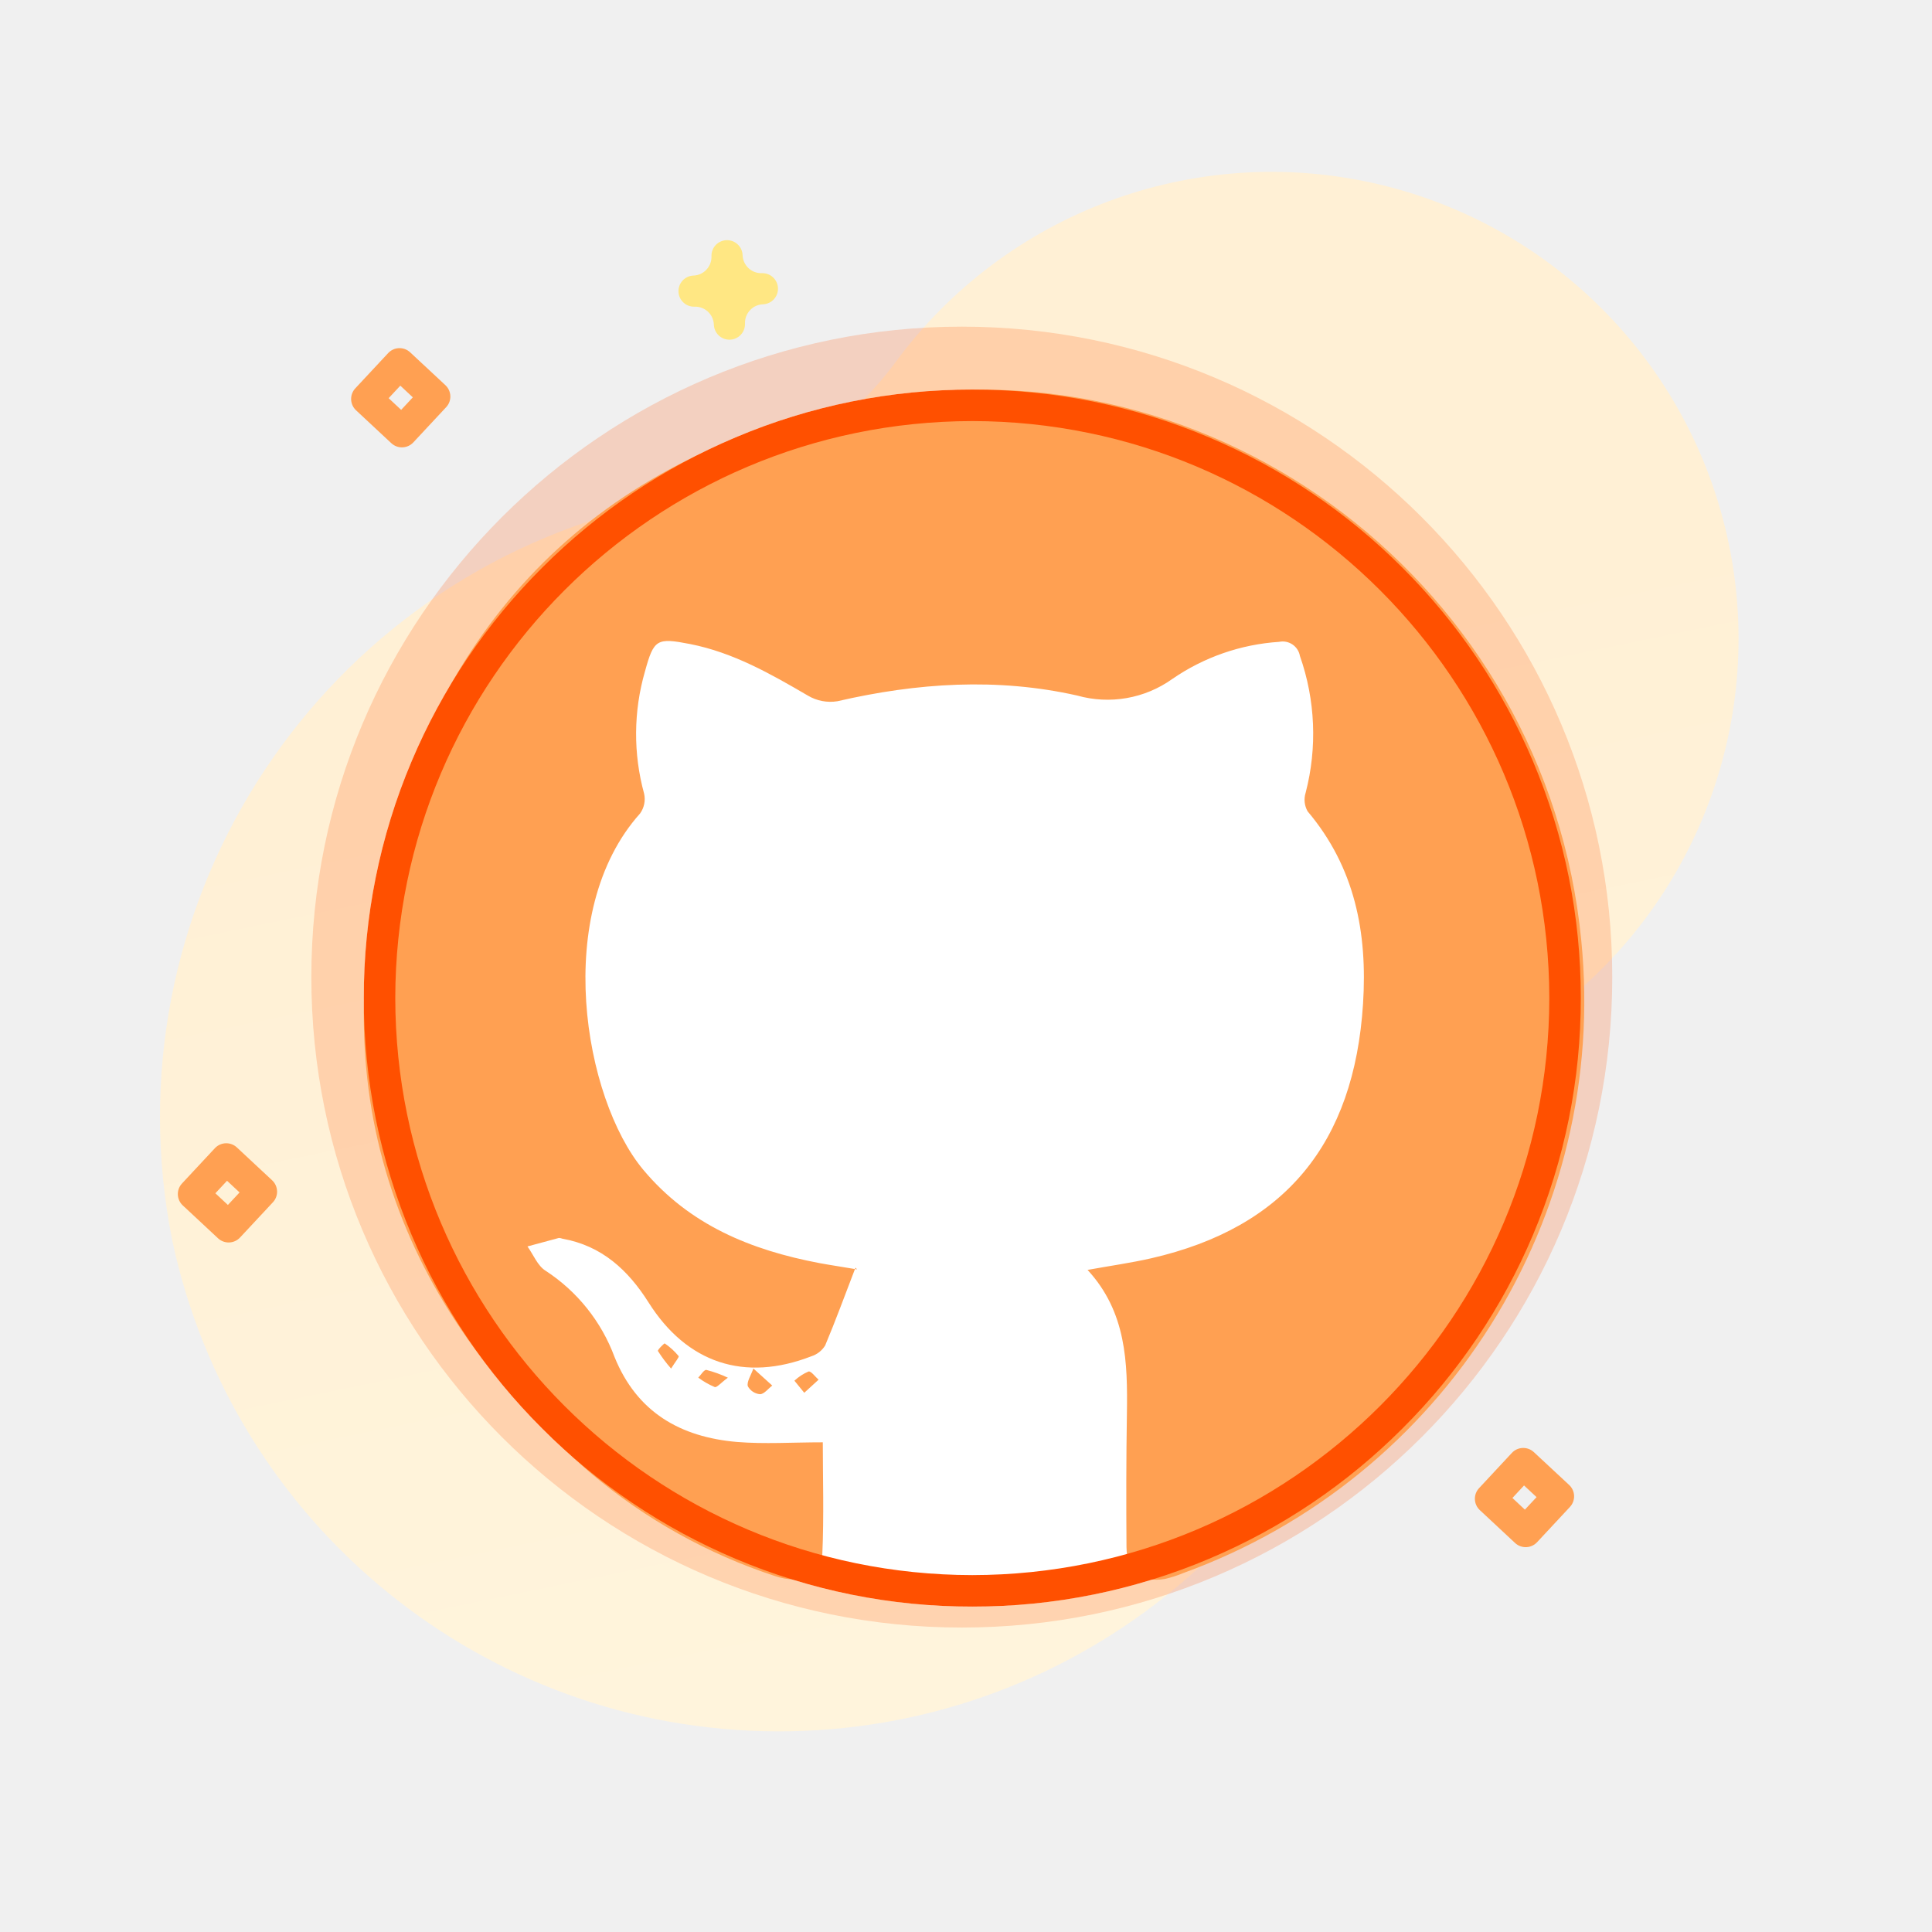
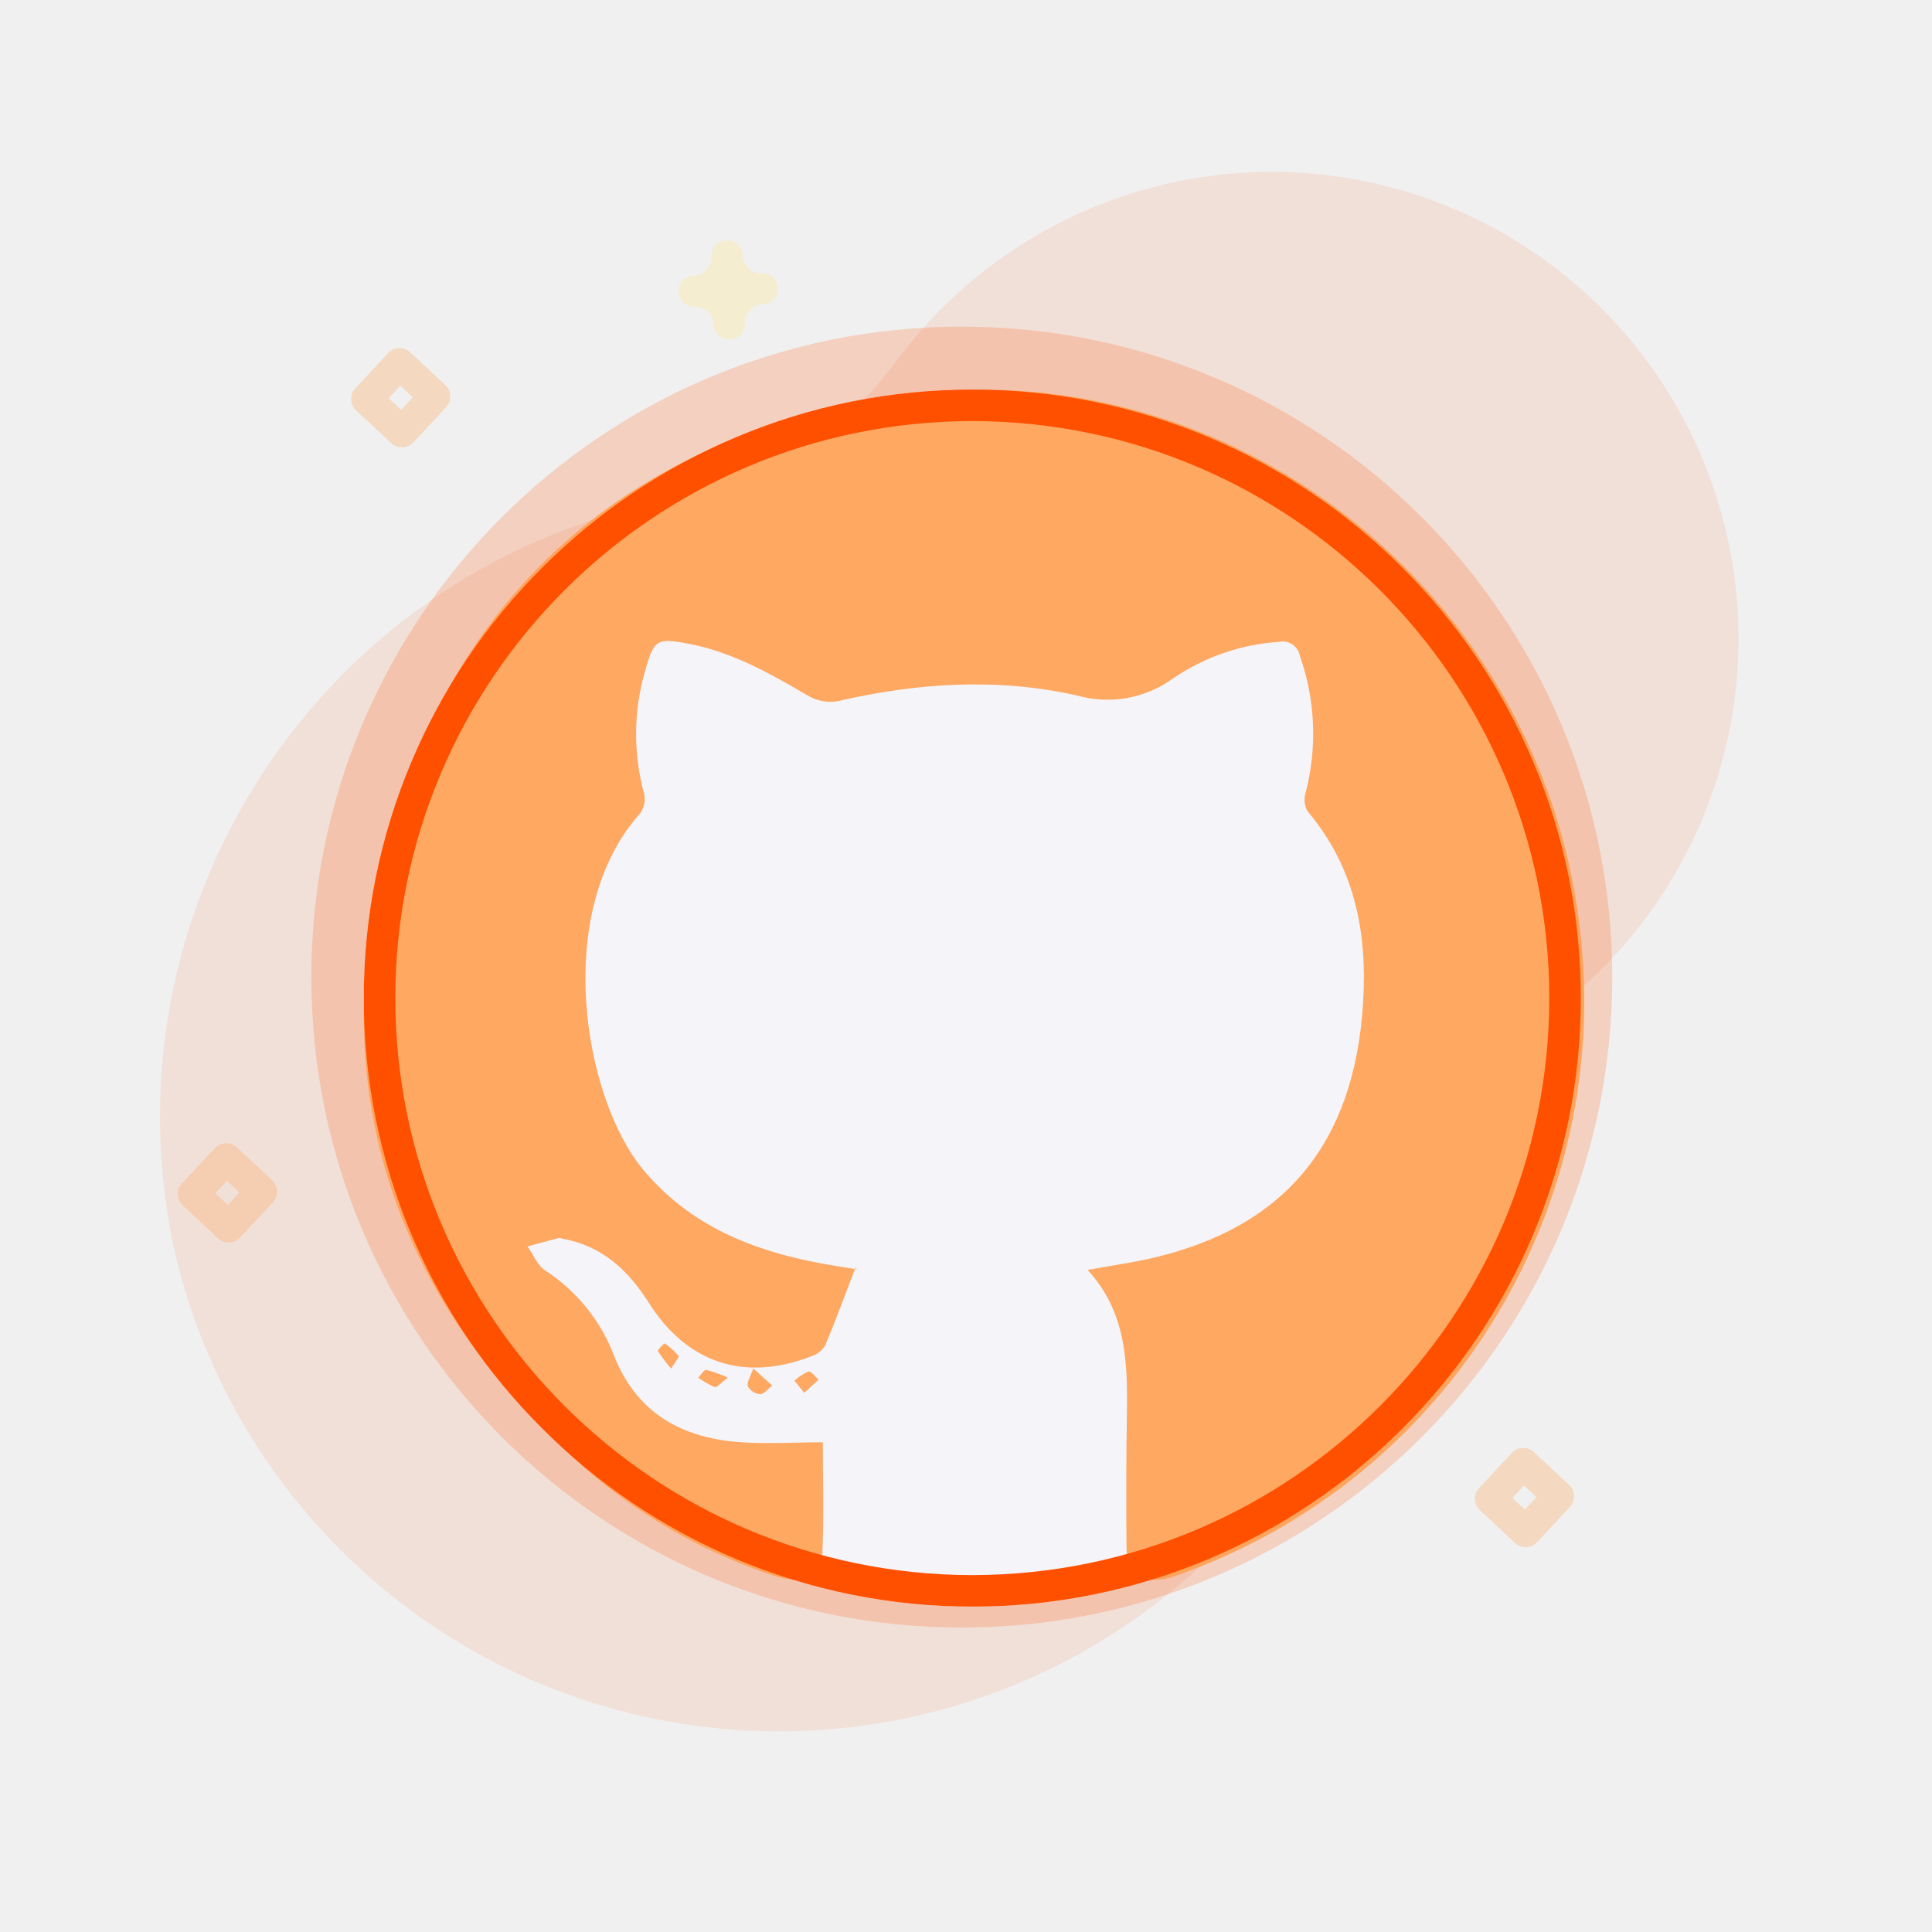
<svg xmlns="http://www.w3.org/2000/svg" id="github-idp-illustration" class="icon" width="100" height="100" viewBox="0 0 184.155 167.949">
-   <defs>
-     <linearGradient id="linear-gradient" x1="0.292" y1="0.5" x2="2.192" y2="0.5" gradientUnits="objectBoundingBox">
-       <stop offset="0" stop-color="#fff0d5" />
-       <stop offset="0.001" stop-color="#fff0d5" />
-       <stop offset="0.511" stop-color="#fff6df" />
-       <stop offset="1" stop-color="#ff5000" stop-opacity="0.294" />
-     </linearGradient>
-   </defs>
  <g transform="translate(-753.323 -77.967)">
-     <path d="M119.635,27.742A44.506,44.506,0,1,0,45.192,74.128a33.775,33.775,0,0,1,8.389,23.677q-.058,1.729-.016,3.483a59.939,59.939,0,0,0,59.143,57.664A59.133,59.133,0,0,0,137.145,45.986a34.15,34.15,0,0,1-17.51-18.244Z" transform="matrix(0.208, 0.978, -0.978, 0.208, 901.753, 44.809)" fill="url(#linear-gradient)" />
-     <circle cx="62" cy="62" r="62" transform="translate(783 101)" fill="#ff5000" opacity="0.2" />
-     <path d="M426.315,170.61a1.484,1.484,0,0,1-1.484-1.484,1.78,1.78,0,0,0-1.778-1.778,1.484,1.484,0,1,1,0-2.969,1.78,1.78,0,0,0,1.778-1.778,1.484,1.484,0,1,1,2.969,0,1.781,1.781,0,0,0,1.778,1.778,1.484,1.484,0,0,1,0,2.969,1.781,1.781,0,0,0-1.778,1.778,1.484,1.484,0,0,1-1.484,1.484Z" transform="matrix(-0.035, -0.999, 0.999, -0.035, 671.96, 529.194)" fill="#ffe783" />
-     <path d="M70.611,423.485a1.485,1.485,0,0,1-1.047-.434L66.311,419.8a1.484,1.484,0,0,1,0-2.095l3.252-3.252a1.484,1.484,0,0,1,2.095,0L74.91,417.7a1.484,1.484,0,0,1,0,2.095l-3.252,3.259A1.485,1.485,0,0,1,70.611,423.485Zm-1.154-4.735,1.154,1.154,1.154-1.154L70.611,417.6Z" transform="matrix(-0.035, -0.999, 0.999, -0.035, 482.773, 297.805)" fill="#ffa052" />
-     <path d="M396.921,114.711a1.475,1.475,0,0,1-1.047-.434l-3.252-3.252a1.484,1.484,0,0,1,0-2.095l3.252-3.252a1.484,1.484,0,0,1,2.095,0l3.252,3.252a1.484,1.484,0,0,1,0,2.095l-3.252,3.252a1.484,1.484,0,0,1-1.047.434Zm-1.155-4.733,1.155,1.154,1.154-1.154-1.154-1.154Z" transform="matrix(-0.035, -0.999, 0.999, -0.035, 695.545, 508.151)" fill="#ffa052" />
-     <path d="M142.881,49.889a1.484,1.484,0,0,1-1.047-.434L138.581,46.2a1.484,1.484,0,0,1,0-2.095l3.252-3.252a1.484,1.484,0,0,1,2.095,0l3.252,3.252a1.484,1.484,0,0,1,0,2.095l-3.252,3.252a1.475,1.475,0,0,1-1.047.434Zm-1.154-4.735,1.154,1.154,1.154-1.154L142.881,44Z" transform="matrix(-0.035, -0.999, 0.999, -0.035, 734.897, 327.884)" fill="#ffa052" />
-     <circle cx="58" cy="58" r="58" transform="translate(788 107)" fill="#fff" />
+     <path class="path fill primary" d="M119.635,27.742A44.506,44.506,0,1,0,45.192,74.128a33.775,33.775,0,0,1,8.389,23.677q-.058,1.729-.016,3.483a59.939,59.939,0,0,0,59.143,57.664A59.133,59.133,0,0,0,137.145,45.986a34.15,34.15,0,0,1-17.51-18.244Z" transform="matrix(0.208, 0.978, -0.978, 0.208, 901.753, 44.809)" fill="#ff5000" opacity="0.1" />
+     <circle class="path fill primary" cx="62" cy="62" r="62" transform="translate(783 101)" fill="#ff5000" opacity="0.2" />
+     <path class="path fill primary" d="M426.315,170.61a1.484,1.484,0,0,1-1.484-1.484,1.78,1.78,0,0,0-1.778-1.778,1.484,1.484,0,1,1,0-2.969,1.78,1.78,0,0,0,1.778-1.778,1.484,1.484,0,1,1,2.969,0,1.781,1.781,0,0,0,1.778,1.778,1.484,1.484,0,0,1,0,2.969,1.781,1.781,0,0,0-1.778,1.778,1.484,1.484,0,0,1-1.484,1.484Z" transform="matrix(-0.035, -0.999, 0.999, -0.035, 671.96, 529.194)" fill="#ffe783" opacity="0.3" />
+     <path class="path fill primary" d="M70.611,423.485a1.485,1.485,0,0,1-1.047-.434L66.311,419.8a1.484,1.484,0,0,1,0-2.095l3.252-3.252a1.484,1.484,0,0,1,2.095,0L74.91,417.7a1.484,1.484,0,0,1,0,2.095l-3.252,3.259A1.485,1.485,0,0,1,70.611,423.485Zm-1.154-4.735,1.154,1.154,1.154-1.154L70.611,417.6Z" transform="matrix(-0.035, -0.999, 0.999, -0.035, 482.773, 297.805)" fill="#ffa052" opacity="0.3" />
+     <path class="path fill primary" d="M396.921,114.711a1.475,1.475,0,0,1-1.047-.434l-3.252-3.252a1.484,1.484,0,0,1,0-2.095l3.252-3.252a1.484,1.484,0,0,1,2.095,0l3.252,3.252a1.484,1.484,0,0,1,0,2.095l-3.252,3.252a1.484,1.484,0,0,1-1.047.434Zm-1.155-4.733,1.155,1.154,1.154-1.154-1.154-1.154Z" transform="matrix(-0.035, -0.999, 0.999, -0.035, 695.545, 508.151)" fill="#ffa052" opacity="0.3" />
+     <path class="path fill primary" d="M142.881,49.889a1.484,1.484,0,0,1-1.047-.434L138.581,46.2a1.484,1.484,0,0,1,0-2.095l3.252-3.252a1.484,1.484,0,0,1,2.095,0l3.252,3.252a1.484,1.484,0,0,1,0,2.095l-3.252,3.252a1.475,1.475,0,0,1-1.047.434Zm-1.154-4.735,1.154,1.154,1.154-1.154L142.881,44Z" transform="matrix(-0.035, -0.999, 0.999, -0.035, 734.897, 327.884)" fill="#ffa052" opacity="0.3" />
+     <circle cx="58" cy="58" r="58" transform="translate(788 107)" fill="#f5f4f9" />
    <g transform="translate(788 106.562)">
-       <path d="M78.093,113.249a10.654,10.654,0,0,1-1.719.553c-2.233.4-3.663-.754-3.676-3.037-.03-4.239-.03-8.471.04-12.71.072-4.875-.04-9.687-3.751-13.708,2.207-.4,4.17-.672,6.09-1.113C87.8,80.313,94.4,72.29,95.246,58.974c.431-6.778-.777-13-5.283-18.336a2.229,2.229,0,0,1-.188-1.775,22.347,22.347,0,0,0-.547-13.04,1.666,1.666,0,0,0-1.983-1.341,20.257,20.257,0,0,0-10.174,3.534A10.631,10.631,0,0,1,68,29.6c-7.608-1.716-15.266-1.215-22.858.543a4.19,4.19,0,0,1-2.8-.53C38.776,27.529,35.213,25.5,31.1,24.69c-3.178-.619-3.455-.461-4.3,2.612a21.488,21.488,0,0,0-.082,11.646,2.357,2.357,0,0,1-.385,1.894c-8.422,9.4-5.372,27.153.3,33.954,4.413,5.283,10.276,7.661,16.784,8.9,1.136.211,2.266.372,3.4.57-.975,2.536-1.851,4.931-2.842,7.286a2.4,2.4,0,0,1-1.314,1.028c-6.383,2.477-11.87.655-15.523-5.138-1.953-3.089-4.46-5.4-8.195-6.067A1.151,1.151,0,0,0,18.6,81.3c-1,.263-2,.54-3,.81.563.784.962,1.838,1.716,2.309A16.778,16.778,0,0,1,23.9,92.648c2.138,5.283,6.288,7.638,11.679,8.1,2.632.214,5.29.033,8.172.033,0,3.28.119,7.025-.049,10.754-.086,2.009-2.1,2.813-4.522,1.989a52.582,52.582,0,0,1-17.493-9.759C3.149,87.793-4,67.6,2.164,43.971,8.307,20.415,24.317,5.966,48.255,1.43c33.124-6.265,64.5,17.858,67.79,51.483A58.034,58.034,0,0,1,78.093,113.249ZM46.866,84.137l-.053.125.181.03C47.04,84.3,47.08,84.377,46.866,84.137ZM31.879,94.614a7.454,7.454,0,0,0,1.571.9c.2.066.583-.4,1.252-.893a11.327,11.327,0,0,0-2.052-.741C32.426,93.853,32.136,94.357,31.879,94.614Zm4.72.81a1.462,1.462,0,0,0,1.169.771c.392-.007.774-.527,1.166-.823-.356-.326-.711-.642-1.8-1.627C36.892,94.43,36.5,94.983,36.6,95.424Zm5.79-1.393a4.638,4.638,0,0,0-1.344.876c.26.329.52.636.939,1.153.576-.527.968-.893,1.364-1.248C43.019,94.525,42.633,93.972,42.389,94.031ZM28.036,92.078a12.994,12.994,0,0,0,1.255,1.673c.379-.619.79-1.093.718-1.189a6.362,6.362,0,0,0-1.327-1.209C28.648,91.327,27.98,91.966,28.036,92.078Z" transform="translate(0 0)" fill="#ffa052" />
+       <path class="path fill primary" d="M78.093,113.249a10.654,10.654,0,0,1-1.719.553c-2.233.4-3.663-.754-3.676-3.037-.03-4.239-.03-8.471.04-12.71.072-4.875-.04-9.687-3.751-13.708,2.207-.4,4.17-.672,6.09-1.113C87.8,80.313,94.4,72.29,95.246,58.974c.431-6.778-.777-13-5.283-18.336a2.229,2.229,0,0,1-.188-1.775,22.347,22.347,0,0,0-.547-13.04,1.666,1.666,0,0,0-1.983-1.341,20.257,20.257,0,0,0-10.174,3.534A10.631,10.631,0,0,1,68,29.6c-7.608-1.716-15.266-1.215-22.858.543a4.19,4.19,0,0,1-2.8-.53C38.776,27.529,35.213,25.5,31.1,24.69c-3.178-.619-3.455-.461-4.3,2.612a21.488,21.488,0,0,0-.082,11.646,2.357,2.357,0,0,1-.385,1.894c-8.422,9.4-5.372,27.153.3,33.954,4.413,5.283,10.276,7.661,16.784,8.9,1.136.211,2.266.372,3.4.57-.975,2.536-1.851,4.931-2.842,7.286a2.4,2.4,0,0,1-1.314,1.028c-6.383,2.477-11.87.655-15.523-5.138-1.953-3.089-4.46-5.4-8.195-6.067A1.151,1.151,0,0,0,18.6,81.3c-1,.263-2,.54-3,.81.563.784.962,1.838,1.716,2.309A16.778,16.778,0,0,1,23.9,92.648c2.138,5.283,6.288,7.638,11.679,8.1,2.632.214,5.29.033,8.172.033,0,3.28.119,7.025-.049,10.754-.086,2.009-2.1,2.813-4.522,1.989a52.582,52.582,0,0,1-17.493-9.759C3.149,87.793-4,67.6,2.164,43.971,8.307,20.415,24.317,5.966,48.255,1.43c33.124-6.265,64.5,17.858,67.79,51.483A58.034,58.034,0,0,1,78.093,113.249ZM46.866,84.137l-.053.125.181.03C47.04,84.3,47.08,84.377,46.866,84.137ZM31.879,94.614a7.454,7.454,0,0,0,1.571.9c.2.066.583-.4,1.252-.893a11.327,11.327,0,0,0-2.052-.741C32.426,93.853,32.136,94.357,31.879,94.614Zm4.72.81a1.462,1.462,0,0,0,1.169.771c.392-.007.774-.527,1.166-.823-.356-.326-.711-.642-1.8-1.627C36.892,94.43,36.5,94.983,36.6,95.424Zm5.79-1.393a4.638,4.638,0,0,0-1.344.876c.26.329.52.636.939,1.153.576-.527.968-.893,1.364-1.248C43.019,94.525,42.633,93.972,42.389,94.031ZM28.036,92.078a12.994,12.994,0,0,0,1.255,1.673c.379-.619.79-1.093.718-1.189a6.362,6.362,0,0,0-1.327-1.209C28.648,91.327,27.98,91.966,28.036,92.078Z" transform="translate(0 0)" fill="#ffa052" opacity="0.9" />
    </g>
-     <path d="M-2930,2274a57.64,57.64,0,0,1-22.577-4.558,57.813,57.813,0,0,1-18.436-12.43,57.813,57.813,0,0,1-12.43-18.436A57.64,57.64,0,0,1-2988,2216a57.636,57.636,0,0,1,4.558-22.576,57.811,57.811,0,0,1,12.43-18.436,57.813,57.813,0,0,1,18.436-12.43A57.64,57.64,0,0,1-2930,2158a57.636,57.636,0,0,1,22.576,4.558,57.811,57.811,0,0,1,18.436,12.43,57.811,57.811,0,0,1,12.43,18.436A57.636,57.636,0,0,1-2872,2216a57.64,57.64,0,0,1-4.558,22.577,57.813,57.813,0,0,1-12.43,18.436,57.811,57.811,0,0,1-18.436,12.43A57.636,57.636,0,0,1-2930,2274Zm0-113a55.063,55.063,0,0,0-55,55,55.063,55.063,0,0,0,55,55,55.062,55.062,0,0,0,55-55A55.062,55.062,0,0,0-2930,2161Z" transform="translate(3776 -2051)" fill="#ff5000" />
+     <path class="path fill primary" d="M-2930,2274a57.64,57.64,0,0,1-22.577-4.558,57.813,57.813,0,0,1-18.436-12.43,57.813,57.813,0,0,1-12.43-18.436A57.64,57.64,0,0,1-2988,2216a57.636,57.636,0,0,1,4.558-22.576,57.811,57.811,0,0,1,12.43-18.436,57.813,57.813,0,0,1,18.436-12.43A57.64,57.64,0,0,1-2930,2158a57.636,57.636,0,0,1,22.576,4.558,57.811,57.811,0,0,1,18.436,12.43,57.811,57.811,0,0,1,12.43,18.436A57.636,57.636,0,0,1-2872,2216a57.64,57.64,0,0,1-4.558,22.577,57.813,57.813,0,0,1-12.43,18.436,57.811,57.811,0,0,1-18.436,12.43A57.636,57.636,0,0,1-2930,2274Zm0-113a55.063,55.063,0,0,0-55,55,55.063,55.063,0,0,0,55,55,55.062,55.062,0,0,0,55-55A55.062,55.062,0,0,0-2930,2161Z" transform="translate(3776 -2051)" fill="#ff5000" />
  </g>
</svg>
